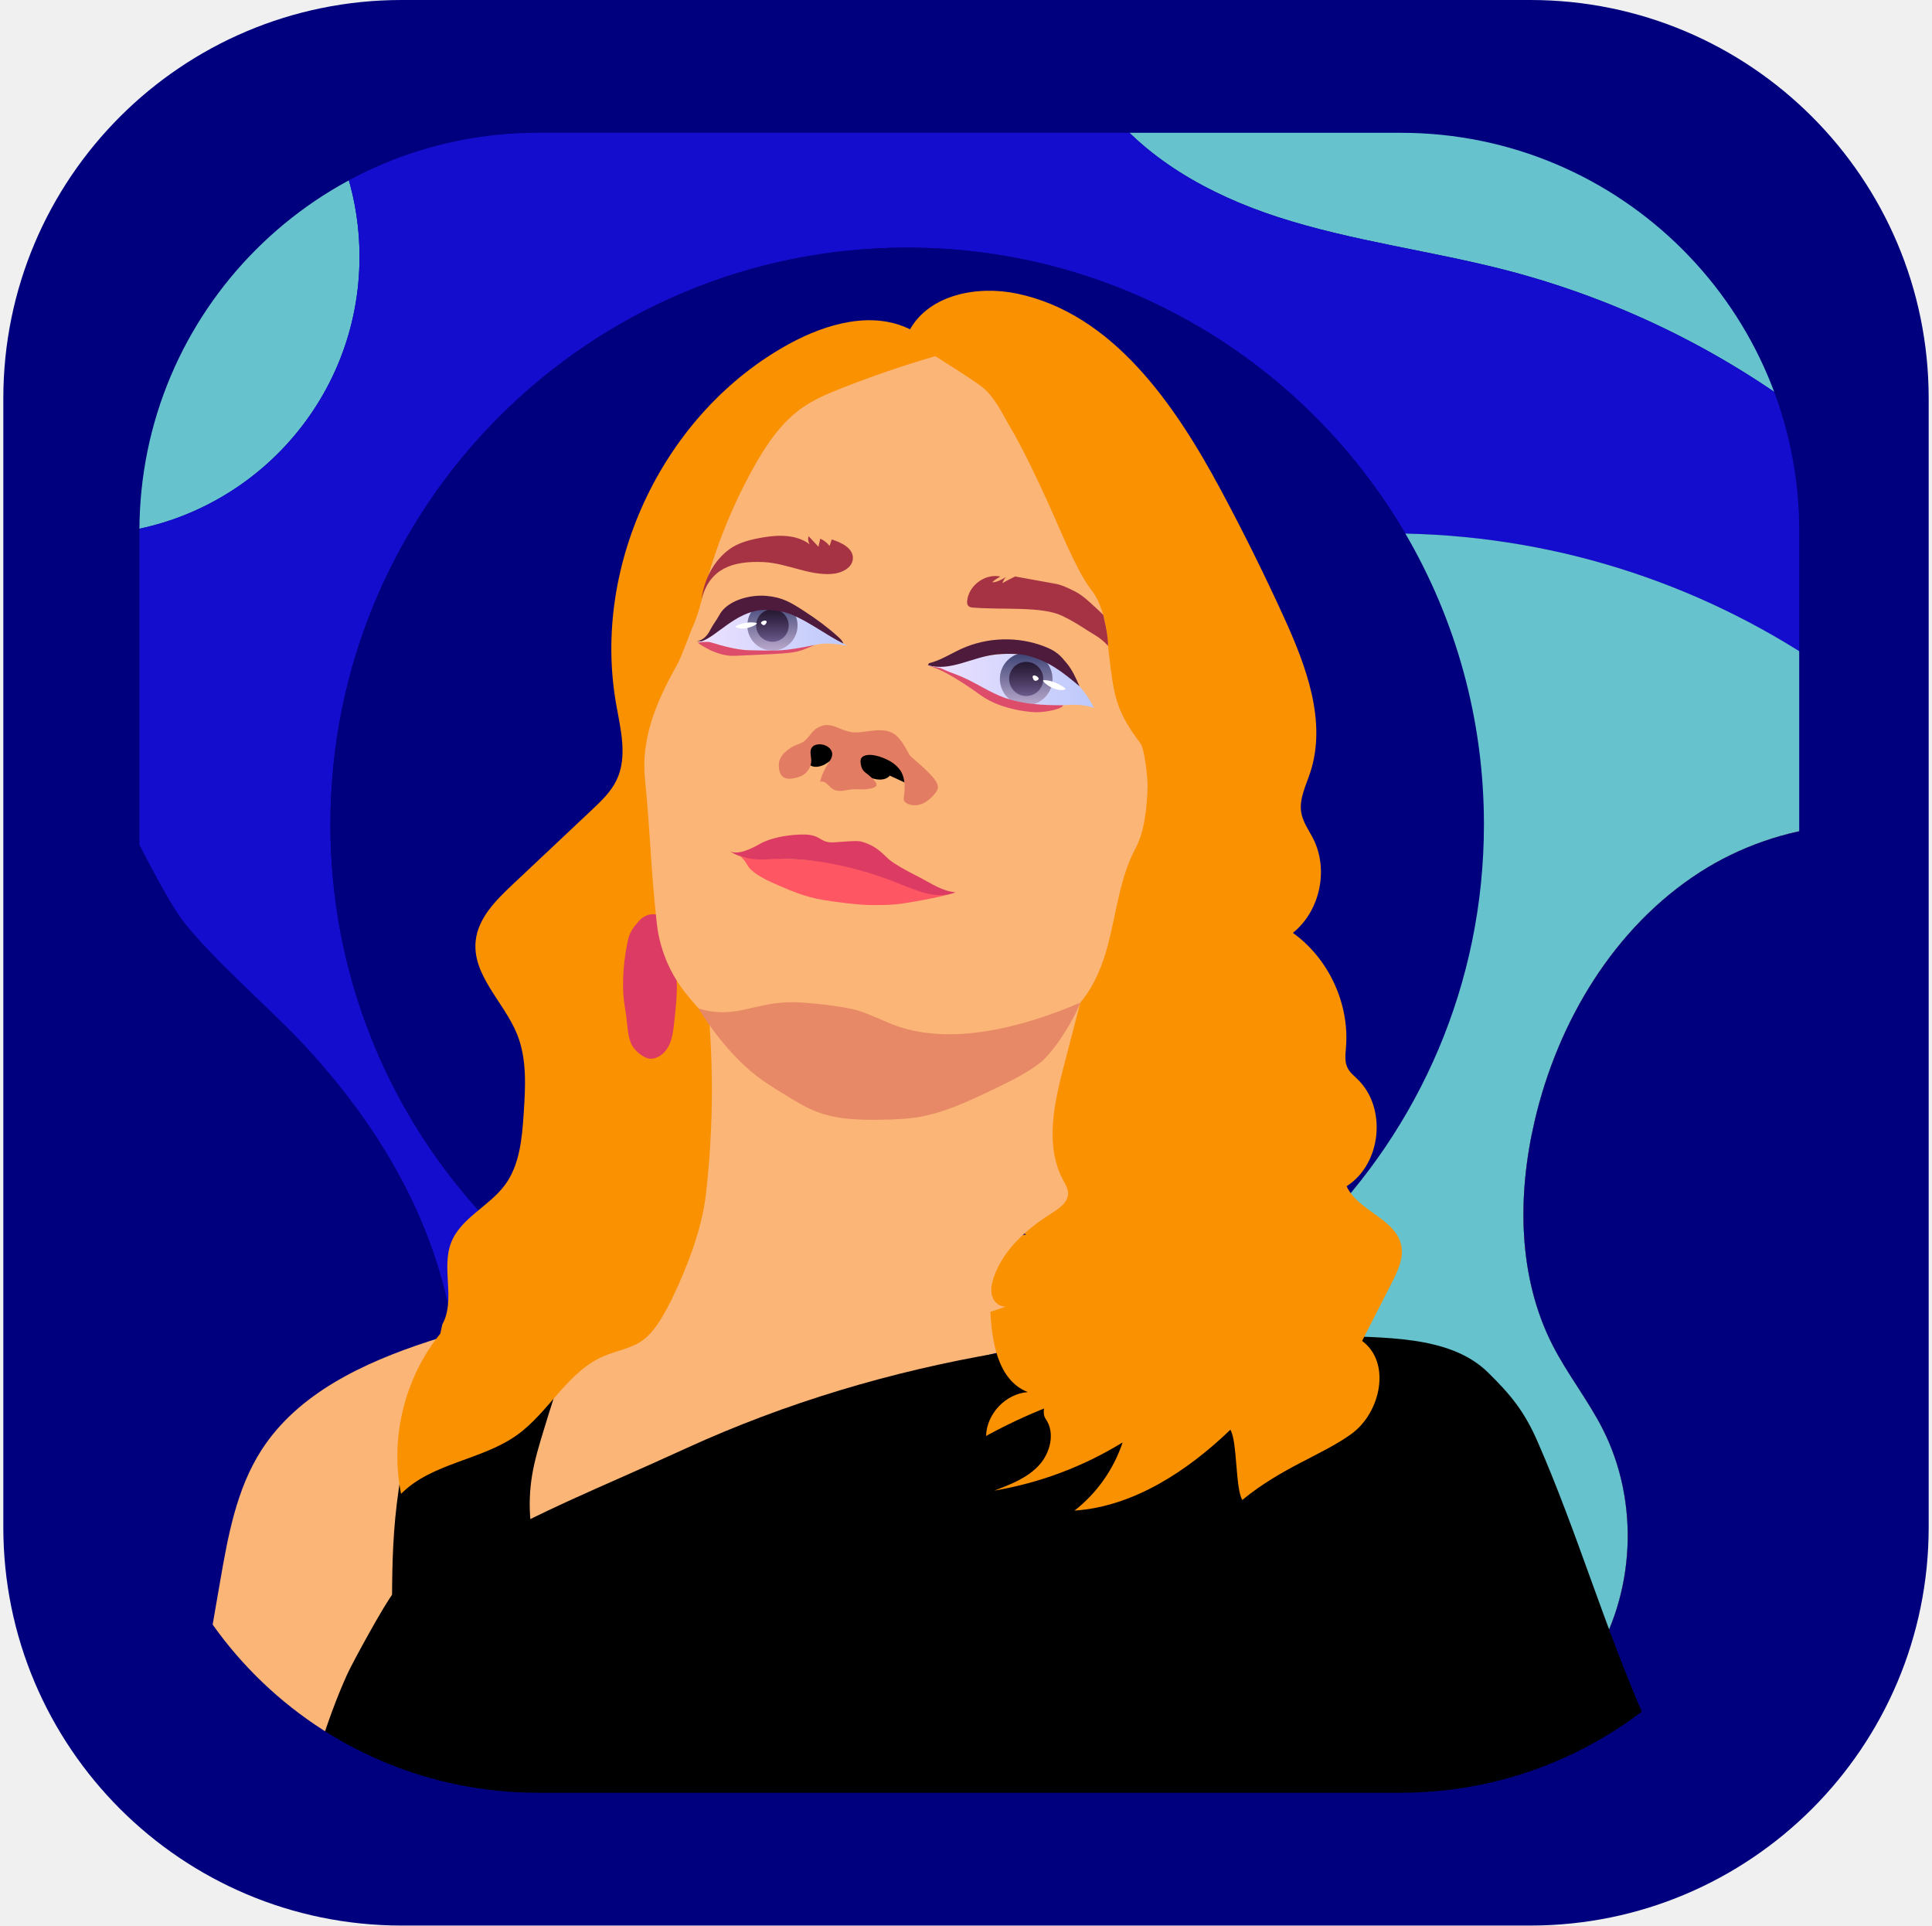
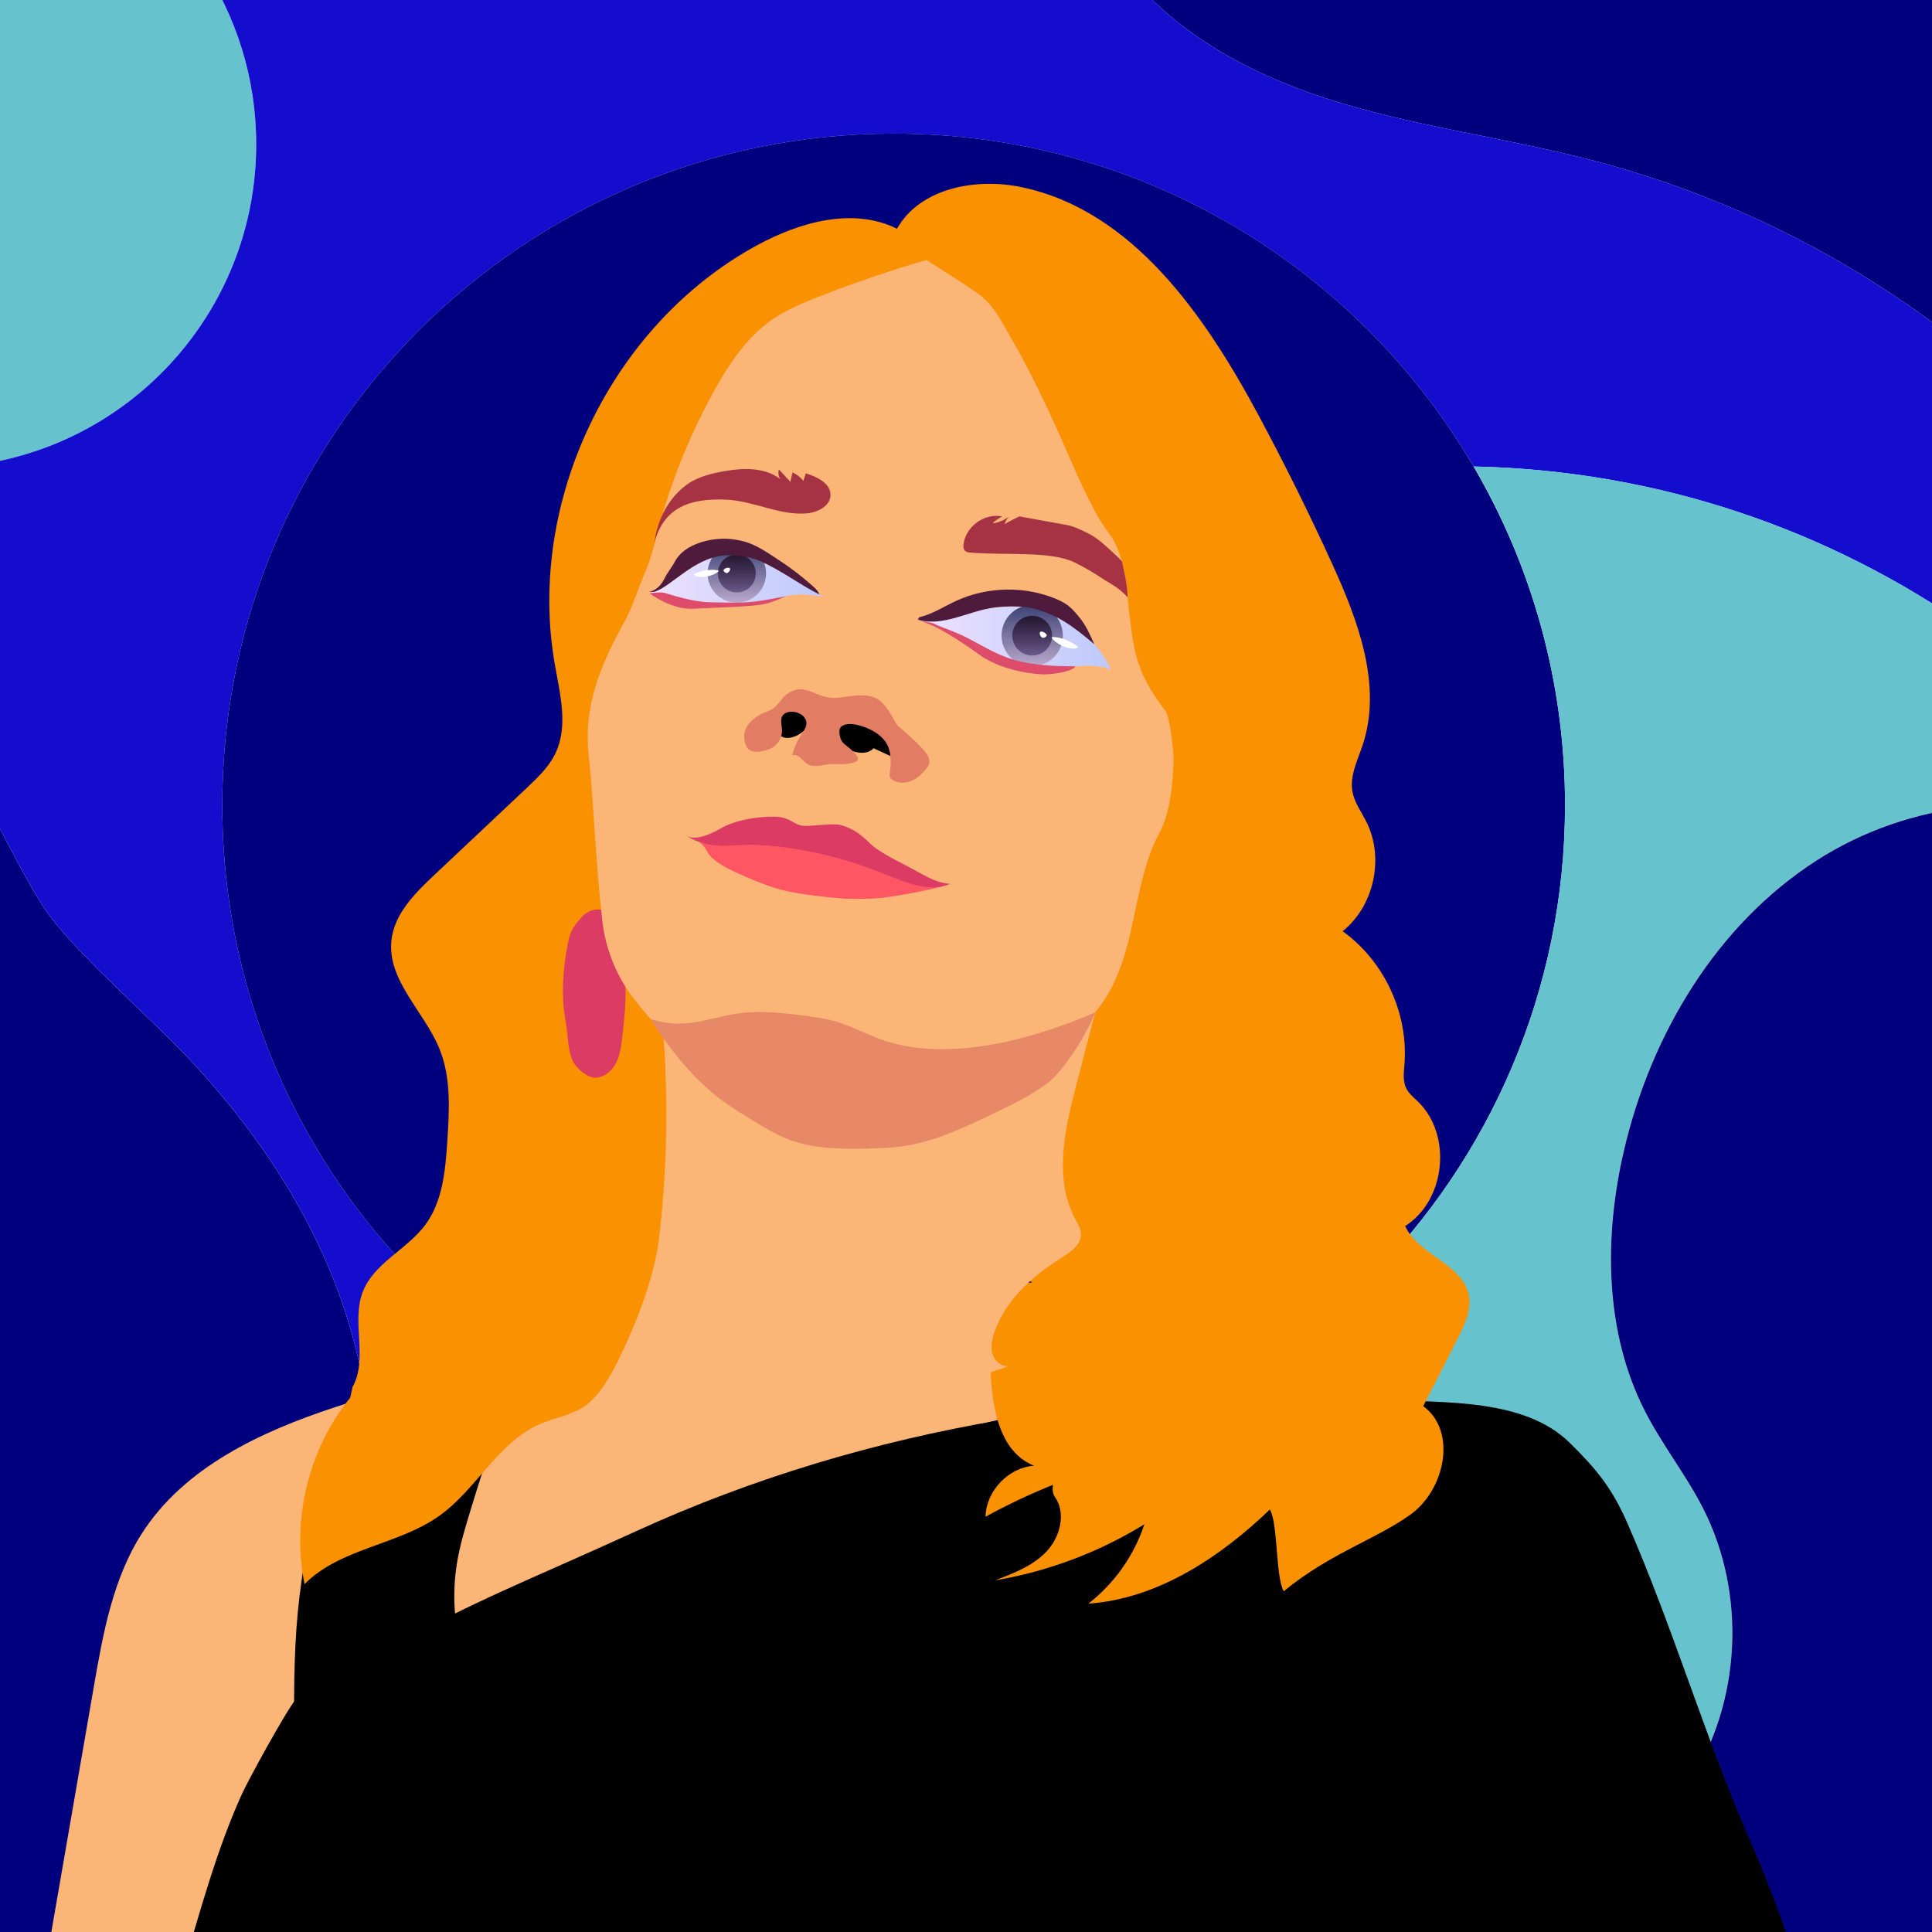
- <svg xmlns="http://www.w3.org/2000/svg" width="291" height="290" viewBox="0 0 291 290" fill="none">
-   <g filter="url(#filter0_b_1170_2272)">
-     <rect x="0.5" width="290" height="290" rx="60" fill="#00007E" />
-   </g>
-   <mask id="mask0_1170_2272" style="mask-type:alpha" maskUnits="userSpaceOnUse" x="21" y="20" width="250" height="250">
-     <rect x="21" y="20" width="250" height="250" rx="60" fill="#C4C4C4" />
-   </mask>
-   <g mask="url(#mask0_1170_2272)">
-     <path d="M54.152 38.669C54.165 30.235 51.619 21.995 46.85 15.039H16V80.376C37.383 78.494 54.152 60.542 54.152 38.669Z" fill="#66C3CD" />
-     <path d="M56.848 252.33C74.56 222.619 75.004 188.202 45.112 156.64C40.503 151.774 31.453 143.89 27.436 138.524C23.978 133.903 17.644 120.017 16 118.25V275.043H46.701C46.775 273.538 46.988 272.043 47.337 270.577C48.937 263.874 53.318 258.25 56.848 252.33Z" fill="#00007E" />
-     <path d="M231.152 168.825C228.531 180.062 228.615 192.347 233.868 202.621C236.108 207.002 239.216 210.894 241.435 215.285C246.998 226.287 246.299 240.204 239.66 250.592C233.837 259.705 223.909 266.198 218.183 275.041H276V124.398C268.958 125.121 262.026 127.519 256.075 131.341C243.131 139.653 234.646 153.843 231.152 168.825Z" fill="#FA9101" />
-     <path d="M192.449 32.684C203.743 36.353 215.638 37.767 227.128 40.768C244.442 45.303 260.629 53.377 274.667 64.48C275.113 64.834 275.558 65.193 276 65.557V15.039H165.85C172.09 23.759 182.159 29.341 192.449 32.684Z" fill="#66C3CD" />
-     <path d="M276 65.557C275.559 65.193 275.115 64.834 274.667 64.48C260.629 53.377 244.442 45.303 227.128 40.768C215.638 37.767 203.743 36.351 192.449 32.684C182.159 29.341 172.09 23.759 165.85 15.039H46.85C51.619 21.995 54.165 30.235 54.152 38.669C54.152 60.542 37.383 78.494 16 80.376V118.246C17.644 120.013 23.978 133.899 27.436 138.52C31.453 143.887 40.503 151.769 45.112 156.636C75.004 188.198 74.56 222.615 56.848 252.326C53.318 258.246 48.937 263.87 47.336 270.573C46.987 272.039 46.774 273.534 46.701 275.039H123.087C104.791 254.929 93.443 228.387 92.835 199.204C67.069 184.131 49.764 156.169 49.764 124.168C49.764 76.188 88.657 37.292 136.639 37.292C168.645 37.292 196.607 54.602 211.679 80.367C235.587 80.865 257.725 88.571 276.002 101.401L276 65.557Z" fill="#150DCE" />
-     <path d="M136.637 37.289C88.658 37.289 49.765 76.184 49.765 124.168C49.765 156.173 67.074 184.135 92.838 199.208C105.698 206.73 120.665 211.043 136.64 211.043C184.619 211.043 223.514 172.15 223.514 124.168C223.514 108.194 219.202 93.227 211.679 80.367C196.604 54.597 168.642 37.289 136.637 37.289Z" fill="#00007E" />
-     <path d="M239.66 250.587C246.299 240.198 246.997 226.281 241.435 215.279C239.215 210.889 236.107 206.996 233.868 202.615C228.614 192.342 228.531 180.056 231.152 168.819C234.642 153.838 243.13 139.647 256.075 131.335C262.026 127.513 268.958 125.115 276 124.393V101.394C257.722 88.563 235.584 80.857 211.677 80.359C219.2 93.219 223.512 108.186 223.512 124.16C223.512 172.14 184.619 211.035 136.637 211.035C120.662 211.035 105.696 206.722 92.836 199.2C93.444 228.383 104.792 254.926 123.087 275.035H218.183C223.909 266.192 233.836 259.7 239.66 250.587Z" fill="#66C3CD" />
-     <path d="M256.075 131.341C243.131 139.653 234.646 153.843 231.152 168.825C228.531 180.062 228.615 192.347 233.868 202.621C236.108 207.002 239.216 210.894 241.435 215.285C246.998 226.287 246.299 240.204 239.66 250.592C233.837 259.705 223.909 266.198 218.183 275.041H276V124.398C268.958 125.121 262.026 127.518 256.075 131.341Z" fill="#00007E" />
-     <path d="M47.545 275.042C50.508 264.768 54.74 254.769 59.451 245.174C61.421 241.163 61.398 241.238 62.28 239.702C98.63 218.694 143.343 201.098 190.106 197.059L180.185 197.205C130.565 191.395 111.899 186.494 64.428 202.066C54.76 205.238 44.865 209.846 39.37 218.412C35.601 224.286 34.332 231.37 33.142 238.247L26.771 275.042H47.545Z" fill="#FBB577" />
-     <path d="M68.31 199.747C65.953 202.009 64.21 204.833 63.246 207.953C62.882 209.141 62.633 210.36 62.385 211.578C61.239 217.205 60.091 222.851 59.539 228.57C58.998 234.189 59.036 239.844 59.074 245.488C62.629 242.172 67.35 240.469 71.896 238.744C73.704 238.058 75.529 237.341 77.069 236.168C78.608 234.996 79.839 233.29 80.01 231.364C80.081 230.581 79.972 229.786 79.899 229C79.689 226.723 79.773 224.429 80.147 222.173C80.533 219.851 81.224 217.592 81.912 215.341C82.838 212.309 83.769 209.273 84.913 206.317C85.688 204.315 86.571 202.119 85.857 200.095C85.144 198.071 82.942 196.853 80.8 196.689C78.657 196.524 76.541 197.211 74.523 197.955C72.504 198.7 68.31 199.747 68.31 199.747Z" fill="black" />
-     <path d="M253.806 275.038C251.972 269.407 249.938 263.838 247.596 258.493C241.684 245.008 237.481 230.558 231.573 217.073C229.614 212.6 227.599 210.11 224.113 206.691C218.241 200.932 208.078 201.562 199.867 201.095C166.852 199.23 133.431 204.372 103.357 218.115C88.298 224.998 83.795 226.429 68.967 234.449C67.044 235.489 60.663 238.225 59.269 239.905C57.98 241.457 53.121 250.342 52.288 252.18C49.02 259.389 46.874 267.402 44.595 275.038H253.806Z" fill="black" />
-     <path d="M66.322 200.849C60.936 207.498 58.707 216.599 60.41 224.984C65.04 220.297 72.567 219.946 77.915 216.098C82.696 212.657 85.472 206.607 90.879 204.268C92.95 203.373 95.329 203.069 97.082 201.647C99.615 199.593 101.299 195.213 102.861 192.349C106.144 186.332 112.572 185.365 119.344 184.3C131.153 182.439 143.832 180.695 154.581 185.925C150.108 186.321 149.012 192.306 149.151 196.794C149.303 201.769 150.174 207.83 154.804 209.66C151.481 209.903 148.599 212.936 148.527 216.266C151.531 214.617 154.638 213.161 157.827 211.906C157.317 211.061 156.92 212.874 157.49 213.68C158.98 215.786 158.202 218.867 156.436 220.746C154.67 222.626 152.162 223.591 149.748 224.498C156.602 223.347 163.168 220.882 169.087 217.239C167.734 221.301 165.214 224.874 161.841 227.511C170.778 226.887 178.854 221.535 185.318 215.333C186.387 217.049 186.053 224.188 187.121 225.902C193.09 220.991 199.07 219.186 203.523 215.98C207.975 212.774 209.586 205.207 205.166 201.954L209.641 193.179C210.529 191.437 211.444 189.525 211.065 187.606C210.266 183.546 204.555 182.418 202.827 178.655C208.061 175.335 208.941 166.897 204.506 162.568C203.944 162.019 203.304 161.515 202.96 160.81C202.498 159.863 202.656 158.75 202.738 157.7C203.258 151.11 200.111 144.348 194.735 140.5C198.802 137.234 200.157 131.026 197.819 126.361C197.17 125.066 196.264 123.86 196.007 122.434C195.637 120.389 196.669 118.392 197.324 116.421C199.901 108.675 196.733 100.291 193.343 92.866C190.411 86.448 187.278 80.127 183.946 73.904C176.993 60.923 167.623 47.25 153.212 44.223C147.27 42.974 140.066 44.319 137.067 49.599C131.387 46.772 124.474 48.733 118.903 51.77C100.092 62.028 89.079 84.912 92.8 106.011C93.476 109.841 94.551 113.96 92.877 117.47C92.03 119.244 90.567 120.634 89.137 121.982L77.189 133.233C74.679 135.597 72.011 138.267 71.648 141.696C71.099 146.888 75.932 150.923 77.886 155.764C79.382 159.478 79.144 163.632 78.884 167.627C78.632 171.423 78.299 175.454 76.025 178.505C73.636 181.71 69.347 183.464 67.927 187.201C66.448 191.089 68.649 195.832 66.62 199.462" fill="#FA9101" />
-     <path d="M99.53 138.074C98.582 137.326 97.098 137.744 96.296 138.644C95.494 139.544 94.878 140.295 94.612 141.473C93.975 144.297 93.656 147.67 93.96 150.548C94.05 151.395 94.221 152.232 94.33 153.077C94.503 154.419 94.525 155.805 95.019 157.066C95.514 158.327 97.099 159.456 97.995 159.456C99.161 159.456 100.182 158.58 100.716 157.544C101.251 156.509 101.392 155.322 101.525 154.164C101.757 152.137 101.99 150.103 101.937 148.063C101.848 144.644 101.432 141.498 99.804 138.489L99.53 138.074Z" fill="#DC3B63" />
-     <path d="M106.324 148.448C107.525 158.889 107.525 169.433 106.324 179.874C105.682 185.437 103.318 191.151 101.296 195.456C112.65 197.457 123.464 198.493 134.989 198.793C140.574 198.936 146.322 198.854 151.503 196.763C150.568 196.873 149.702 196.095 149.432 195.196C149.162 194.297 149.361 193.319 149.661 192.427C151.086 188.205 154.668 185.069 158.439 182.692C159.579 181.974 160.899 181.054 160.877 179.707C160.866 178.995 160.464 178.362 160.13 177.736C157.345 172.517 158.777 166.148 160.266 160.426L164.299 144.961L106.324 148.448Z" fill="#FBB577" />
-     <path d="M140.871 53.641C136.038 55.048 131.278 56.68 126.591 58.536C124.678 59.295 122.764 60.099 121.061 61.253C117.695 63.533 115.363 67.04 113.397 70.6C110.25 76.299 107.812 82.362 106.137 88.654C105.639 90.52 105.211 92.415 104.428 94.182C103.833 95.531 102.669 98.913 101.944 100.196C98.587 106.144 96.536 111.512 97.158 117.48C97.896 124.568 98.027 131.095 98.938 139.159C99.372 142.926 100.846 146.497 103.195 149.474C107.246 154.566 109.484 156.214 115.874 157.452C120.651 158.378 130.136 159.241 134.99 159.574C142.076 160.06 149.386 159.258 155.777 156.16C162.168 153.062 165.109 149.026 166.916 142.158C168.152 137.457 168.704 132.072 171.019 127.797C172.414 125.22 172.76 121.518 172.853 118.471C172.887 117.356 172.437 112.834 171.766 111.943C168.081 107.054 167.788 104.835 167.056 98.757C166.788 96.529 166.729 94.248 166.021 92.12C164.952 88.914 164.397 89.353 162.799 86.379C160.848 82.751 159.642 79.677 157.913 75.843C156.45 72.598 153.947 67.318 152.12 64.264C151.008 62.404 149.817 59.663 147.704 58.109C145.961 56.823 140.871 53.641 140.871 53.641Z" fill="#FBB577" />
-     <path d="M140.395 100.066C144.286 100.029 148.047 98.456 151.934 98.469C157.281 98.486 162.482 101.79 164.769 106.623C161.827 105.547 158.563 106.662 155.438 106.434C149.8 106.022 145.307 101.35 139.761 100.255" fill="url(#paint0_linear_1170_2272)" />
-     <path d="M154.567 106.215C156.757 106.215 158.534 104.439 158.534 102.248C158.534 100.057 156.757 98.281 154.567 98.281C152.376 98.281 150.6 100.057 150.6 102.248C150.6 104.439 152.376 106.215 154.567 106.215Z" fill="url(#paint1_linear_1170_2272)" />
-     <path style="mix-blend-mode:multiply" d="M151.993 102.253C151.993 102.763 152.144 103.26 152.427 103.684C152.71 104.107 153.112 104.437 153.582 104.632C154.052 104.827 154.57 104.878 155.07 104.779C155.569 104.68 156.028 104.434 156.388 104.074C156.748 103.714 156.993 103.256 157.092 102.756C157.192 102.257 157.141 101.739 156.946 101.269C156.751 100.798 156.421 100.396 155.997 100.113C155.574 99.83 155.076 99.68 154.567 99.68C153.884 99.68 153.23 99.951 152.747 100.434C152.265 100.916 151.993 101.571 151.993 102.253Z" fill="url(#paint2_linear_1170_2272)" />
-     <path d="M157.197 102.438C156.799 102.448 157.812 103.387 158.857 103.743C159.794 104.061 160.515 103.897 160.516 103.76C160.516 103.623 158.765 102.398 157.197 102.438Z" fill="white" />
-     <path d="M156.428 102.132C156.215 101.776 155.737 101.637 155.589 101.785C155.442 101.932 155.644 102.443 155.874 102.522C156.104 102.601 156.547 102.329 156.428 102.132Z" fill="white" />
-     <path d="M139.929 99.879C141.655 99.474 143.167 98.466 144.779 97.73C148.681 95.949 153.302 95.812 157.302 97.358C158.011 97.631 158.708 97.96 159.301 98.435C159.824 98.854 160.253 99.375 160.679 99.892C161.523 100.921 162.061 102.14 162.598 103.359C159.974 101.157 157.967 99.556 154.645 98.716C153.408 98.402 151.143 98.424 149.763 98.598C146.325 99.031 143.094 101.152 139.765 100.19L139.929 99.879Z" fill="#4E1B3D" />
-     <path d="M105.351 96.64C107.037 96.267 108.231 94.823 109.613 93.79C111.613 92.309 114.099 91.638 116.573 91.911C120.67 92.383 123.981 95.326 127.628 97.247C126.121 97.007 124.576 96.767 123.08 97.062C122.235 97.229 121.431 97.561 120.592 97.758C119.459 98.024 118.284 98.035 117.12 98.043C114.555 98.057 111.96 98.051 109.464 97.458C108.015 97.114 106.55 96.57 105.077 96.794" fill="url(#paint3_linear_1170_2272)" />
-     <path d="M116.345 97.99C118.435 97.99 120.129 96.296 120.129 94.206C120.129 92.116 118.435 90.422 116.345 90.422C114.256 90.422 112.562 92.116 112.562 94.206C112.562 96.296 114.256 97.99 116.345 97.99Z" fill="url(#paint4_linear_1170_2272)" />
-     <path style="mix-blend-mode:multiply" d="M113.89 94.205C113.89 94.69 114.033 95.165 114.303 95.569C114.573 95.973 114.956 96.288 115.405 96.474C115.854 96.66 116.347 96.708 116.824 96.614C117.3 96.519 117.738 96.285 118.081 95.942C118.424 95.599 118.658 95.161 118.753 94.685C118.848 94.208 118.799 93.715 118.614 93.266C118.428 92.817 118.113 92.434 117.709 92.164C117.305 91.894 116.831 91.75 116.345 91.75C115.694 91.75 115.07 92.009 114.609 92.469C114.149 92.929 113.89 93.554 113.89 94.205Z" fill="url(#paint5_linear_1170_2272)" />
-     <path d="M113.926 93.821C114.272 93.905 113.206 94.534 112.223 94.642C111.343 94.741 110.744 94.458 110.769 94.339C110.795 94.22 112.562 93.486 113.926 93.821Z" fill="white" />
-     <path d="M114.658 93.706C114.911 93.438 115.358 93.407 115.458 93.564C115.559 93.72 115.285 94.129 115.07 94.154C114.856 94.179 114.515 93.856 114.658 93.706Z" fill="white" />
-     <path d="M104.92 96.567C105.84 96.495 106.558 95.718 106.968 94.89C107.377 94.061 107.912 93.45 108.345 92.634C109.512 90.426 112.944 89.523 115.432 89.743C117.92 89.963 119.169 90.767 121.265 92.128C123.024 93.268 124.717 94.522 126.271 95.932C126.579 96.212 126.895 96.517 127.015 96.916C124.485 95.657 122.197 93.862 119.446 92.642C118.861 92.386 118.248 92.198 117.62 92.082C117.184 92.011 115.809 91.781 114.709 91.876C110.742 92.219 107.932 95.857 105.663 96.589" fill="#4E1B3D" />
-     <path d="M111.452 128.992C112.241 129.371 112.459 130.397 113.11 130.982C114.286 132.04 115.737 132.681 117.211 133.328C119.41 134.293 121.406 135.082 123.77 135.504C125.551 135.823 129.453 136.313 131.261 136.31C133.985 136.306 134.732 136.3 137.417 135.841C139.437 135.494 141.644 135.069 143.34 134.585C142.157 134.812 141.19 134.807 140.035 134.524C139.306 134.345 138.578 134.168 137.855 133.968C136.991 133.73 136.093 133.166 135.248 132.87C133.938 132.411 132.252 131.911 130.935 131.471C125.962 129.81 122.193 129.42 117.11 129.303C115.662 129.269 112.949 129.407 111.559 129.002" fill="#FF5663" />
-     <path d="M109.838 128.146C111.48 129.23 113.513 129.541 115.408 129.417C122.211 128.971 129.177 130.592 135.507 133.121C138.221 134.204 141.248 135.517 143.94 134.379C141.924 134.241 140.199 132.998 138.398 132.081C136.111 130.917 134.86 130.198 133.99 129.506C133.12 128.815 132.148 127.374 129.645 126.728C128.949 126.549 126.197 126.852 125.479 126.871C123.663 126.912 123.714 126.002 121.917 125.737C120.537 125.534 116.64 125.84 114.413 127.12C113.193 127.821 111.039 128.881 109.837 128.149" fill="#DC3B63" />
-     <path d="M105.683 90.181C106.933 85.647 110.279 84.45 114.978 84.652C118.5 84.804 121.845 86.718 125.36 86.433C126.774 86.318 128.414 85.518 128.464 84.1C128.517 82.562 126.745 81.704 125.275 81.246L124.953 82.224C124.584 81.746 124.1 81.37 123.546 81.13L123.275 82.341L121.79 80.748C121.728 80.956 121.711 81.174 121.742 81.388C121.773 81.603 121.85 81.808 121.969 81.99C120.045 80.514 117.374 80.524 114.983 80.928C113.151 81.238 111.257 81.671 109.771 82.787C106.052 85.58 105.683 90.181 105.683 90.181Z" fill="#A63344" />
-     <path d="M105.211 151.871C110.494 153.526 113.189 151.153 118.719 150.945C120.998 150.858 127.278 151.545 129.446 152.263C131.099 152.81 132.668 153.578 134.282 154.228C142.942 157.709 154.146 154.696 162.72 151.008C161.763 153.572 158.683 158.583 156.482 160.212C154.28 161.841 151.791 163.03 149.319 164.208C145.757 165.906 142.137 167.623 138.243 168.255C136.506 168.54 134.741 168.599 132.981 168.632C129.612 168.695 126.154 168.642 123.008 167.433C121.384 166.809 119.89 165.892 118.406 164.981C116.91 164.062 115.398 163.153 114.006 162.079C108.787 158.054 105.211 151.871 105.211 151.871Z" fill="#E78867" />
-     <path d="M124.128 115.18C124.128 115.18 127.125 113.654 125.405 112.14C123.686 110.626 120.262 113.196 119.493 116.571L121.822 115.076C121.822 115.076 122.493 115.931 124.128 115.18Z" fill="black" />
-     <path d="M131.383 117.218C131.383 117.218 127.775 115.961 129.603 114.128C131.431 112.294 135.636 114.614 136.863 118.128L134.026 116.816C134.026 116.816 133.34 117.818 131.383 117.218Z" fill="black" />
-     <path d="M123.52 117.723C123.76 116.778 124.156 115.879 124.691 115.063C124.996 114.597 125.361 114.115 125.349 113.558C125.329 112.68 124.351 112.099 123.474 112.094C123.036 112.094 122.559 112.211 122.298 112.563C121.909 113.085 122.165 113.814 122.191 114.465C122.234 115.551 121.494 116.621 120.464 116.964C119.434 117.307 117.301 117.961 117.301 115.227C117.301 113.731 118.785 112.785 119.501 112.396C119.919 112.169 120.389 112.051 120.81 111.832C121.731 111.351 122.18 110.151 123.086 109.646C124.167 109.042 124.683 109.168 125.262 109.284C126.078 109.448 127.089 110.096 128.371 110.282C129.897 110.504 132.599 109.419 134.432 110.391C135.857 111.144 136.755 113.454 137.106 113.841C137.408 114.173 139.991 116.203 140.905 117.564C141.126 117.896 141.308 118.284 141.256 118.679C141.211 119.023 140.995 119.32 140.771 119.584C140.242 120.211 139.611 120.777 138.848 121.076C138.085 121.375 137.171 121.373 136.485 120.925C136.363 120.853 136.261 120.753 136.188 120.632C136.081 120.432 136.117 120.189 136.145 119.964C136.331 118.652 136.359 117.228 135.66 116.102C135.108 115.211 134.171 114.626 133.205 114.219C132.664 113.982 132.094 113.816 131.51 113.726C131.011 113.655 130.479 113.668 130.032 113.901C129.586 114.134 129.573 114.613 129.655 115.108C129.743 115.652 129.931 116.026 130.367 116.366C130.803 116.707 132.171 117.751 132.012 118.278C131.852 118.805 130.216 118.908 129.657 118.884C128.963 118.856 128.375 118.837 127.695 118.971C126.958 119.114 126.144 119.251 125.495 118.871C124.938 118.545 124.59 117.881 123.968 117.708C123.884 117.687 123.52 117.723 123.52 117.723Z" fill="#E27C63" />
-     <path d="M166.902 97.287C166.918 95.565 166.174 92.618 166.169 92.603C165.742 92.17 165.314 91.776 164.903 91.398C163.93 90.506 163.031 89.634 161.85 89.043C160.884 88.561 160.003 88.108 158.942 87.916L152.909 86.822C152.909 86.822 151.627 87.436 150.98 87.831C151.152 87.426 151.264 87.071 151.661 86.875C151.205 87.059 150.954 87.26 150.499 87.445C150.165 87.579 149.819 87.716 149.461 87.696C149.77 87.302 150.689 86.831 150.689 86.831C148.409 86.34 145.916 88.153 145.677 90.47C145.65 90.733 145.657 91.023 145.827 91.226C146.01 91.445 146.325 91.492 146.61 91.511C151.195 91.874 156.886 91.28 159.987 92.749C161.295 93.368 162.519 94.117 163.727 94.912C164.32 95.302 164.951 95.632 165.527 96.044C166.031 96.407 166.492 96.825 166.904 97.29L166.902 97.287Z" fill="#A63344" />
-     <path d="M122.697 97.145C117.939 98.094 117.586 98.019 112.735 97.936C111.168 97.91 108.775 97.284 107.055 96.739C106.588 96.592 105.208 96.722 105.077 96.787C105.077 96.787 107.824 98.904 110.683 98.773C120.169 98.337 119.616 98.473 122.697 97.145Z" fill="#DD4C6A" />
-     <path d="M141.655 100.616C142.696 101.123 143.805 101.471 144.869 101.931C147.077 102.883 149.078 104.295 151.344 105.099C154.132 106.088 157.158 106.217 160.117 106.221C160.058 106.733 157.656 107.289 155.997 107.267C155.881 107.267 151.052 107.115 147.72 104.711C145.779 103.309 142.105 100.779 139.768 100.258" fill="#DD4C6A" />
-   </g>
+ <svg xmlns="http://www.w3.org/2000/svg" width="250" height="250" viewBox="0 0 250 250" fill="none">
+   <path d="M33.152 18.669C33.165 10.235 30.619 1.995 25.85 -4.961H-5V60.376C16.383 58.494 33.152 40.542 33.152 18.669Z" fill="#66C3CD" />
+   <path d="M35.848 232.33C53.56 202.619 54.004 168.202 24.112 136.64C19.503 131.774 10.453 123.89 6.436 118.524C2.978 113.903 -3.356 100.017 -5 98.25V255.043H25.701C25.775 253.538 25.988 252.043 26.337 250.577C27.937 243.874 32.318 238.25 35.848 232.33Z" fill="#00007E" />
+   <path d="M210.152 148.825C207.531 160.062 207.615 172.347 212.868 182.621C215.108 187.002 218.216 190.894 220.435 195.285C225.998 206.287 225.299 220.204 218.66 230.592C212.837 239.705 202.909 246.198 197.183 255.041H255V104.398C247.958 105.121 241.026 107.519 235.075 111.341C222.131 119.653 213.646 133.843 210.152 148.825Z" fill="#FA9101" />
+   <path d="M171.449 12.684C182.743 16.353 194.638 17.767 206.128 20.768C223.442 25.303 239.629 33.377 253.667 44.48C254.113 44.834 254.558 45.193 255 45.557V-4.961H144.85C151.09 3.759 161.159 9.341 171.449 12.684Z" fill="#00007E" />
+   <path d="M255 45.557C254.559 45.193 254.115 44.834 253.667 44.48C239.629 33.377 223.442 25.303 206.128 20.768C194.638 17.767 182.743 16.351 171.449 12.684C161.159 9.341 151.09 3.759 144.85 -4.961H25.85C30.619 1.995 33.165 10.235 33.152 18.669C33.152 40.542 16.383 58.494 -5 60.376V98.246C-3.356 100.013 2.978 113.899 6.436 118.52C10.453 123.887 19.503 131.769 24.112 136.636C54.004 168.198 53.56 202.615 35.848 232.326C32.318 238.246 27.937 243.87 26.336 250.573C25.987 252.039 25.774 253.534 25.701 255.039H102.087C83.791 234.929 72.443 208.387 71.835 179.204C46.069 164.131 28.764 136.169 28.764 104.168C28.764 56.188 67.657 17.292 115.639 17.292C147.645 17.292 175.607 34.602 190.679 60.367C214.587 60.865 236.724 68.571 255.002 81.401L255 45.557Z" fill="#150DCE" />
+   <path d="M115.637 17.289C67.658 17.289 28.765 56.184 28.765 104.168C28.765 136.173 46.074 164.135 71.838 179.208C84.698 186.73 99.665 191.043 115.64 191.043C163.619 191.043 202.514 152.15 202.514 104.168C202.514 88.194 198.202 73.227 190.679 60.367C175.604 34.597 147.642 17.289 115.637 17.289Z" fill="#00007E" />
+   <path d="M218.66 230.587C225.299 220.198 225.997 206.281 220.435 195.279C218.215 190.889 215.107 186.996 212.868 182.615C207.614 172.342 207.531 160.056 210.152 148.819C213.642 133.838 222.13 119.647 235.075 111.335C241.026 107.513 247.958 105.115 255 104.393V81.394C236.722 68.563 214.584 60.857 190.677 60.359C198.2 73.219 202.512 88.186 202.512 104.16C202.512 152.14 163.619 191.035 115.637 191.035C99.662 191.035 84.696 186.722 71.836 179.2C72.444 208.383 83.792 234.926 102.087 255.035H197.183C202.909 246.192 212.836 239.7 218.66 230.587Z" fill="#66C3CD" />
+   <path d="M235.075 111.341C222.131 119.653 213.646 133.843 210.152 148.825C207.531 160.062 207.615 172.347 212.868 182.621C215.108 187.002 218.216 190.894 220.435 195.285C225.998 206.287 225.299 220.204 218.66 230.592C212.837 239.705 202.909 246.198 197.183 255.041H255V104.398C247.958 105.121 241.026 107.518 235.075 111.341Z" fill="#00007E" />
+   <path d="M26.545 255.042C29.508 244.768 33.74 234.769 38.451 225.174C40.421 221.163 40.398 221.238 41.28 219.702C77.63 198.694 122.343 181.098 169.106 177.059L159.185 177.205C109.565 171.395 90.899 166.494 43.428 182.066C33.76 185.238 23.865 189.846 18.37 198.412C14.601 204.286 13.332 211.37 12.142 218.247L5.771 255.042H26.545Z" fill="#FBB577" />
+   <path d="M47.31 179.747C44.953 182.009 43.211 184.833 42.246 187.953C41.882 189.141 41.633 190.36 41.385 191.578C40.239 197.205 39.091 202.851 38.539 208.57C37.998 214.189 38.036 219.844 38.074 225.488C41.629 222.172 46.349 220.469 50.896 218.744C52.703 218.058 54.529 217.341 56.069 216.168C57.608 214.996 58.839 213.29 59.01 211.364C59.081 210.581 58.972 209.786 58.899 209C58.69 206.723 58.773 204.429 59.147 202.173C59.533 199.851 60.224 197.592 60.912 195.341C61.838 192.309 62.769 189.273 63.913 186.317C64.688 184.315 65.571 182.119 64.857 180.095C64.144 178.071 61.942 176.853 59.8 176.689C57.657 176.524 55.541 177.211 53.523 177.955C51.504 178.7 47.31 179.747 47.31 179.747Z" fill="black" />
+   <path d="M232.806 255.038C230.972 249.407 228.938 243.838 226.596 238.493C220.684 225.008 216.481 210.558 210.573 197.073C208.614 192.6 206.599 190.11 203.113 186.691C197.241 180.932 187.078 181.562 178.867 181.095C145.852 179.23 112.431 184.372 82.357 198.115C67.298 204.998 62.795 206.429 47.967 214.449C46.044 215.489 39.663 218.225 38.269 219.905C36.98 221.457 32.121 230.342 31.288 232.18C28.02 239.389 25.874 247.402 23.595 255.038H232.806Z" fill="black" />
+   <path d="M45.322 180.849C39.936 187.498 37.707 196.599 39.41 204.984C44.04 200.297 51.567 199.946 56.915 196.098C61.696 192.657 64.472 186.607 69.879 184.268C71.95 183.373 74.329 183.069 76.082 181.647C78.615 179.593 80.299 175.213 81.861 172.349C85.144 166.332 91.573 165.365 98.344 164.3C110.153 162.439 122.832 160.695 133.581 165.925C129.108 166.321 128.012 172.306 128.151 176.794C128.303 181.769 129.174 187.83 133.804 189.66C130.481 189.903 127.599 192.936 127.527 196.266C130.531 194.617 133.638 193.161 136.827 191.906C136.317 191.061 135.92 192.874 136.49 193.68C137.98 195.786 137.202 198.867 135.436 200.746C133.67 202.626 131.162 203.591 128.748 204.498C135.602 203.347 142.168 200.882 148.087 197.239C146.734 201.301 144.214 204.874 140.841 207.511C149.778 206.887 157.854 201.535 164.318 195.333C165.387 197.049 165.053 204.188 166.121 205.902C172.09 200.991 178.07 199.186 182.523 195.98C186.975 192.774 188.586 185.207 184.166 181.954L188.641 173.179C189.529 171.437 190.444 169.525 190.065 167.606C189.266 163.546 183.555 162.418 181.827 158.655C187.061 155.335 187.941 146.897 183.506 142.568C182.944 142.019 182.304 141.515 181.96 140.81C181.498 139.863 181.656 138.75 181.738 137.7C182.258 131.11 179.111 124.348 173.735 120.5C177.802 117.234 179.157 111.026 176.819 106.361C176.17 105.066 175.264 103.86 175.007 102.434C174.637 100.389 175.669 98.392 176.324 96.421C178.901 88.675 175.733 80.291 172.343 72.866C169.411 66.448 166.278 60.127 162.946 53.904C155.993 40.923 146.623 27.25 132.212 24.223C126.27 22.974 119.066 24.319 116.067 29.599C110.387 26.772 103.474 28.733 97.903 31.77C79.093 42.028 68.079 64.912 71.8 86.011C72.476 89.841 73.551 93.96 71.877 97.47C71.03 99.244 69.567 100.634 68.137 101.982L56.189 113.233C53.679 115.597 51.011 118.267 50.648 121.696C50.099 126.888 54.932 130.923 56.886 135.764C58.382 139.478 58.144 143.632 57.884 147.627C57.632 151.423 57.299 155.454 55.025 158.505C52.636 161.71 48.347 163.464 46.927 167.201C45.449 171.089 47.649 175.832 45.62 179.462" fill="#FA9101" />
+   <path d="M78.53 118.074C77.582 117.326 76.098 117.744 75.296 118.644C74.494 119.544 73.878 120.295 73.612 121.473C72.975 124.297 72.656 127.67 72.96 130.548C73.05 131.395 73.221 132.232 73.33 133.077C73.503 134.419 73.525 135.805 74.019 137.066C74.514 138.327 76.099 139.456 76.995 139.456C78.161 139.456 79.182 138.58 79.716 137.544C80.251 136.509 80.392 135.322 80.525 134.164C80.757 132.137 80.99 130.103 80.937 128.063C80.848 124.644 80.432 121.498 78.804 118.489L78.53 118.074Z" fill="#DC3B63" />
+   <path d="M85.323 128.448C86.525 138.889 86.525 149.433 85.323 159.874C84.682 165.437 82.318 171.151 80.296 175.456C91.65 177.457 102.464 178.493 113.989 178.793C119.574 178.936 125.322 178.854 130.503 176.763C129.568 176.873 128.702 176.095 128.432 175.196C128.162 174.297 128.361 173.319 128.661 172.427C130.086 168.205 133.668 165.069 137.439 162.692C138.579 161.974 139.899 161.054 139.877 159.707C139.866 158.995 139.464 158.362 139.13 157.736C136.345 152.517 137.777 146.148 139.266 140.426L143.299 124.961L85.323 128.448Z" fill="#FBB577" />
+   <path d="M119.871 33.641C115.038 35.048 110.278 36.68 105.591 38.536C103.678 39.295 101.764 40.099 100.061 41.253C96.695 43.533 94.363 47.039 92.397 50.6C89.25 56.299 86.812 62.362 85.137 68.654C84.639 70.52 84.211 72.415 83.428 74.182C82.833 75.531 81.669 78.913 80.945 80.196C77.587 86.144 75.536 91.512 76.158 97.48C76.896 104.568 77.027 111.095 77.938 119.159C78.372 122.926 79.846 126.497 82.195 129.474C86.246 134.566 88.484 136.214 94.874 137.452C99.651 138.378 109.136 139.241 113.99 139.574C121.076 140.06 128.386 139.258 134.777 136.16C141.168 133.062 144.109 129.026 145.916 122.158C147.152 117.457 147.704 112.072 150.019 107.797C151.414 105.22 151.76 101.518 151.853 98.471C151.887 97.356 151.437 92.834 150.766 91.943C147.081 87.054 146.788 84.835 146.056 78.757C145.788 76.529 145.729 74.248 145.021 72.12C143.952 68.914 143.397 69.353 141.799 66.379C139.848 62.751 138.642 59.677 136.913 55.843C135.45 52.598 132.947 47.318 131.12 44.264C130.008 42.404 128.817 39.663 126.704 38.109C124.961 36.823 119.871 33.641 119.871 33.641Z" fill="#FBB577" />
+   <path d="M119.395 80.066C123.286 80.029 127.047 78.456 130.934 78.469C136.281 78.486 141.482 81.79 143.769 86.623C140.827 85.546 137.563 86.662 134.438 86.434C128.8 86.022 124.307 81.35 118.761 80.255" fill="url(#paint0_linear_1409_8265)" />
+   <path d="M133.567 86.215C135.757 86.215 137.534 84.439 137.534 82.248C137.534 80.057 135.757 78.281 133.567 78.281C131.376 78.281 129.6 80.057 129.6 82.248C129.6 84.439 131.376 86.215 133.567 86.215Z" fill="url(#paint1_linear_1409_8265)" />
+   <path style="mix-blend-mode:multiply" d="M130.993 82.253C130.993 82.763 131.144 83.26 131.427 83.684C131.71 84.107 132.112 84.437 132.582 84.632C133.052 84.827 133.57 84.878 134.07 84.779C134.569 84.68 135.028 84.434 135.388 84.074C135.748 83.714 135.993 83.255 136.092 82.756C136.192 82.257 136.141 81.739 135.946 81.269C135.751 80.798 135.421 80.396 134.997 80.113C134.574 79.83 134.076 79.68 133.567 79.68C132.884 79.68 132.23 79.951 131.747 80.434C131.265 80.916 130.993 81.571 130.993 82.253Z" fill="url(#paint2_linear_1409_8265)" />
+   <path d="M136.197 82.439C135.799 82.448 136.812 83.387 137.857 83.743C138.794 84.061 139.515 83.897 139.516 83.76C139.516 83.623 137.765 82.398 136.197 82.439Z" fill="white" />
+   <path d="M135.428 82.132C135.215 81.776 134.737 81.637 134.589 81.785C134.442 81.932 134.644 82.443 134.874 82.522C135.104 82.601 135.547 82.329 135.428 82.132Z" fill="white" />
+   <path d="M118.929 79.879C120.655 79.474 122.167 78.466 123.779 77.73C127.681 75.949 132.302 75.812 136.302 77.358C137.011 77.631 137.708 77.96 138.301 78.435C138.824 78.854 139.253 79.375 139.679 79.892C140.523 80.921 141.061 82.14 141.598 83.359C138.974 81.157 136.967 79.556 133.645 78.716C132.408 78.402 130.143 78.424 128.763 78.598C125.325 79.031 122.094 81.152 118.765 80.19L118.929 79.879Z" fill="#4E1B3D" />
+   <path d="M84.351 76.64C86.037 76.267 87.231 74.823 88.613 73.79C90.613 72.309 93.099 71.638 95.573 71.911C99.67 72.383 102.981 75.326 106.628 77.247C105.121 77.007 103.576 76.767 102.08 77.062C101.235 77.229 100.431 77.561 99.592 77.758C98.459 78.024 97.284 78.035 96.12 78.043C93.555 78.057 90.96 78.051 88.464 77.458C87.015 77.114 85.55 76.57 84.077 76.794" fill="url(#paint3_linear_1409_8265)" />
+   <path d="M95.345 77.99C97.435 77.99 99.129 76.296 99.129 74.206C99.129 72.116 97.435 70.422 95.345 70.422C93.256 70.422 91.561 72.116 91.561 74.206C91.561 76.296 93.256 77.99 95.345 77.99Z" fill="url(#paint4_linear_1409_8265)" />
+   <path style="mix-blend-mode:multiply" d="M92.89 74.205C92.889 74.69 93.033 75.165 93.303 75.569C93.573 75.973 93.956 76.288 94.405 76.474C94.854 76.66 95.347 76.708 95.824 76.614C96.3 76.519 96.738 76.285 97.081 75.942C97.424 75.599 97.658 75.161 97.753 74.685C97.848 74.208 97.799 73.715 97.614 73.266C97.428 72.817 97.113 72.434 96.709 72.164C96.305 71.894 95.831 71.75 95.345 71.75C94.694 71.75 94.07 72.009 93.609 72.469C93.149 72.929 92.89 73.554 92.89 74.205Z" fill="url(#paint5_linear_1409_8265)" />
+   <path d="M92.926 73.821C93.272 73.905 92.206 74.534 91.223 74.642C90.343 74.741 89.744 74.458 89.769 74.339C89.795 74.22 91.562 73.486 92.926 73.821Z" fill="white" />
+   <path d="M93.658 73.706C93.911 73.438 94.358 73.407 94.459 73.564C94.559 73.72 94.285 74.129 94.07 74.154C93.856 74.179 93.515 73.856 93.658 73.706Z" fill="white" />
+   <path d="M83.92 76.567C84.84 76.495 85.558 75.718 85.968 74.89C86.377 74.061 86.912 73.45 87.345 72.634C88.512 70.426 91.944 69.523 94.432 69.743C96.92 69.963 98.169 70.767 100.265 72.128C102.024 73.268 103.717 74.522 105.271 75.932C105.579 76.212 105.895 76.517 106.015 76.916C103.485 75.657 101.197 73.862 98.446 72.642C97.861 72.386 97.248 72.198 96.62 72.082C96.184 72.011 94.809 71.781 93.71 71.876C89.742 72.219 86.932 75.857 84.663 76.589" fill="#4E1B3D" />
+   <path d="M90.452 108.992C91.241 109.371 91.459 110.397 92.11 110.982C93.286 112.04 94.737 112.681 96.211 113.328C98.41 114.293 100.406 115.082 102.77 115.504C104.551 115.823 108.453 116.313 110.261 116.31C112.985 116.306 113.732 116.3 116.417 115.841C118.437 115.494 120.644 115.069 122.34 114.585C121.157 114.812 120.19 114.807 119.035 114.524C118.306 114.345 117.578 114.168 116.855 113.968C115.991 113.73 115.093 113.166 114.248 112.87C112.938 112.411 111.252 111.911 109.935 111.471C104.962 109.81 101.193 109.42 96.11 109.303C94.662 109.269 91.95 109.407 90.559 109.002" fill="#FF5663" />
+   <path d="M88.838 108.146C90.48 109.23 92.513 109.541 94.408 109.417C101.211 108.971 108.177 110.592 114.507 113.121C117.221 114.204 120.248 115.517 122.94 114.379C120.924 114.241 119.199 112.998 117.398 112.081C115.111 110.917 113.86 110.198 112.99 109.506C112.12 108.815 111.148 107.374 108.645 106.728C107.949 106.549 105.197 106.852 104.479 106.871C102.663 106.912 102.714 106.002 100.917 105.737C99.537 105.534 95.64 105.84 93.413 107.12C92.193 107.821 90.039 108.881 88.837 108.149" fill="#DC3B63" />
+   <path d="M84.683 70.181C85.933 65.647 89.279 64.45 93.978 64.652C97.5 64.804 100.845 66.718 104.36 66.433C105.774 66.318 107.414 65.518 107.464 64.1C107.517 62.562 105.745 61.704 104.275 61.246L103.953 62.224C103.584 61.746 103.1 61.37 102.546 61.13L102.275 62.341L100.79 60.748C100.728 60.956 100.711 61.174 100.742 61.389C100.773 61.603 100.85 61.808 100.969 61.99C99.045 60.514 96.374 60.524 93.983 60.928C92.151 61.238 90.257 61.671 88.771 62.787C85.052 65.58 84.683 70.181 84.683 70.181Z" fill="#A63344" />
+   <path d="M84.211 131.871C89.494 133.526 92.189 131.153 97.719 130.945C99.998 130.858 106.278 131.545 108.446 132.263C110.099 132.81 111.668 133.578 113.282 134.228C121.942 137.709 133.146 134.696 141.72 131.008C140.763 133.572 137.683 138.583 135.482 140.212C133.28 141.841 130.791 143.03 128.319 144.208C124.757 145.906 121.137 147.623 117.243 148.255C115.506 148.54 113.741 148.599 111.981 148.632C108.612 148.695 105.154 148.642 102.008 147.433C100.384 146.809 98.89 145.892 97.406 144.981C95.91 144.062 94.398 143.153 93.006 142.079C87.787 138.054 84.211 131.871 84.211 131.871Z" fill="#E78867" />
+   <path d="M103.128 95.18C103.128 95.18 106.125 93.654 104.405 92.14C102.686 90.626 99.262 93.196 98.493 96.572L100.822 95.076C100.822 95.076 101.493 95.931 103.128 95.18Z" fill="black" />
+   <path d="M110.383 97.218C110.383 97.218 106.775 95.961 108.603 94.128C110.431 92.294 114.636 94.614 115.863 98.128L113.026 96.816C113.026 96.816 112.34 97.818 110.383 97.218Z" fill="black" />
+   <path d="M102.52 97.723C102.76 96.778 103.156 95.879 103.691 95.063C103.996 94.597 104.361 94.115 104.349 93.558C104.329 92.68 103.351 92.099 102.474 92.094C102.036 92.094 101.559 92.211 101.298 92.562C100.909 93.085 101.165 93.814 101.191 94.465C101.234 95.551 100.494 96.621 99.464 96.964C98.434 97.307 96.302 97.961 96.301 95.227C96.301 93.731 97.785 92.785 98.501 92.396C98.919 92.169 99.389 92.051 99.81 91.832C100.731 91.351 101.18 90.151 102.086 89.645C103.167 89.042 103.683 89.168 104.262 89.284C105.078 89.448 106.089 90.096 107.371 90.282C108.897 90.504 111.599 89.419 113.432 90.391C114.857 91.144 115.755 93.454 116.106 93.841C116.408 94.173 118.991 96.203 119.905 97.564C120.126 97.896 120.308 98.284 120.256 98.679C120.211 99.023 119.995 99.32 119.771 99.584C119.242 100.211 118.611 100.777 117.848 101.076C117.085 101.375 116.171 101.373 115.485 100.925C115.363 100.853 115.261 100.753 115.188 100.632C115.081 100.432 115.117 100.189 115.145 99.964C115.331 98.652 115.359 97.228 114.66 96.102C114.108 95.211 113.171 94.626 112.205 94.219C111.664 93.981 111.094 93.816 110.51 93.726C110.011 93.654 109.479 93.668 109.032 93.901C108.586 94.134 108.573 94.613 108.655 95.108C108.743 95.652 108.931 96.026 109.367 96.366C109.803 96.707 111.171 97.751 111.012 98.278C110.852 98.805 109.216 98.908 108.657 98.884C107.963 98.856 107.375 98.837 106.695 98.971C105.958 99.114 105.144 99.251 104.495 98.871C103.938 98.545 103.59 97.881 102.968 97.708C102.884 97.687 102.52 97.723 102.52 97.723Z" fill="#E27C63" />
+   <path d="M145.902 77.287C145.918 75.565 145.174 72.618 145.169 72.603C144.742 72.17 144.314 71.776 143.903 71.398C142.93 70.506 142.031 69.634 140.85 69.043C139.884 68.561 139.003 68.108 137.942 67.916L131.909 66.822C131.909 66.822 130.627 67.436 129.98 67.831C130.152 67.426 130.264 67.071 130.661 66.875C130.205 67.059 129.954 67.26 129.499 67.445C129.165 67.579 128.819 67.716 128.461 67.696C128.77 67.302 129.689 66.831 129.689 66.831C127.409 66.34 124.916 68.153 124.677 70.47C124.65 70.733 124.657 71.023 124.827 71.226C125.01 71.445 125.325 71.492 125.61 71.511C130.195 71.874 135.886 71.28 138.987 72.749C140.295 73.368 141.519 74.117 142.727 74.912C143.32 75.302 143.951 75.632 144.527 76.044C145.031 76.407 145.492 76.825 145.904 77.29L145.902 77.287Z" fill="#A63344" />
+   <path d="M101.697 77.145C96.939 78.094 96.586 78.019 91.735 77.936C90.168 77.91 87.775 77.284 86.055 76.739C85.588 76.592 84.207 76.722 84.077 76.787C84.077 76.787 86.824 78.904 89.683 78.773C99.169 78.337 98.617 78.473 101.697 77.145Z" fill="#DD4C6A" />
+   <path d="M120.655 80.616C121.696 81.123 122.805 81.471 123.869 81.931C126.077 82.883 128.078 84.295 130.344 85.099C133.132 86.088 136.158 86.217 139.117 86.221C139.058 86.733 136.656 87.289 134.997 87.267C134.881 87.267 130.052 87.115 126.72 84.711C124.779 83.309 121.105 80.778 118.768 80.258" fill="#DD4C6A" />
  <defs>
-     <filter id="filter0_b_1170_2272" x="-19.5" y="-20" width="330" height="330" filterUnits="userSpaceOnUse" color-interpolation-filters="sRGB">
-       <feFlood flood-opacity="0" result="BackgroundImageFix" />
-       <feGaussianBlur in="BackgroundImageFix" stdDeviation="10" />
-       <feComposite in2="SourceAlpha" operator="in" result="effect1_backgroundBlur_1170_2272" />
-       <feBlend mode="normal" in="SourceGraphic" in2="effect1_backgroundBlur_1170_2272" result="shape" />
-     </filter>
-     <linearGradient id="paint0_linear_1170_2272" x1="139.765" y1="102.545" x2="164.773" y2="102.545" gradientUnits="userSpaceOnUse">
+     <linearGradient id="paint0_linear_1409_8265" x1="118.765" y1="82.546" x2="143.773" y2="82.546" gradientUnits="userSpaceOnUse">
      <stop stop-color="#EEE2FF" />
      <stop offset="1" stop-color="#BDC9FB" />
    </linearGradient>
-     <linearGradient id="paint1_linear_1170_2272" x1="154.567" y1="106.215" x2="154.567" y2="98.281" gradientUnits="userSpaceOnUse">
+     <linearGradient id="paint1_linear_1409_8265" x1="133.567" y1="86.215" x2="133.567" y2="78.281" gradientUnits="userSpaceOnUse">
      <stop stop-color="#BAA9CC" />
      <stop offset="0.96" stop-color="#404577" />
    </linearGradient>
-     <linearGradient id="paint2_linear_1170_2272" x1="154.568" y1="104.828" x2="154.568" y2="99.68" gradientUnits="userSpaceOnUse">
+     <linearGradient id="paint2_linear_1409_8265" x1="133.568" y1="84.828" x2="133.568" y2="79.68" gradientUnits="userSpaceOnUse">
      <stop stop-color="#A79ABD" />
      <stop offset="0.99" stop-color="#724A60" />
    </linearGradient>
-     <linearGradient id="paint3_linear_1170_2272" x1="105.077" y1="94.945" x2="127.628" y2="94.945" gradientUnits="userSpaceOnUse">
+     <linearGradient id="paint3_linear_1409_8265" x1="84.077" y1="74.945" x2="106.628" y2="74.945" gradientUnits="userSpaceOnUse">
      <stop stop-color="#EEE2FF" />
      <stop offset="1" stop-color="#BDC9FB" />
    </linearGradient>
-     <linearGradient id="paint4_linear_1170_2272" x1="116.345" y1="97.99" x2="116.345" y2="90.423" gradientUnits="userSpaceOnUse">
+     <linearGradient id="paint4_linear_1409_8265" x1="95.345" y1="77.99" x2="95.345" y2="70.423" gradientUnits="userSpaceOnUse">
      <stop stop-color="#BAA9CC" />
      <stop offset="0.96" stop-color="#404577" />
    </linearGradient>
-     <linearGradient id="paint5_linear_1170_2272" x1="116.345" y1="96.66" x2="116.345" y2="91.75" gradientUnits="userSpaceOnUse">
+     <linearGradient id="paint5_linear_1409_8265" x1="95.345" y1="76.66" x2="95.345" y2="71.75" gradientUnits="userSpaceOnUse">
      <stop stop-color="#A79ABD" />
      <stop offset="0.99" stop-color="#724A60" />
    </linearGradient>
  </defs>
</svg>
